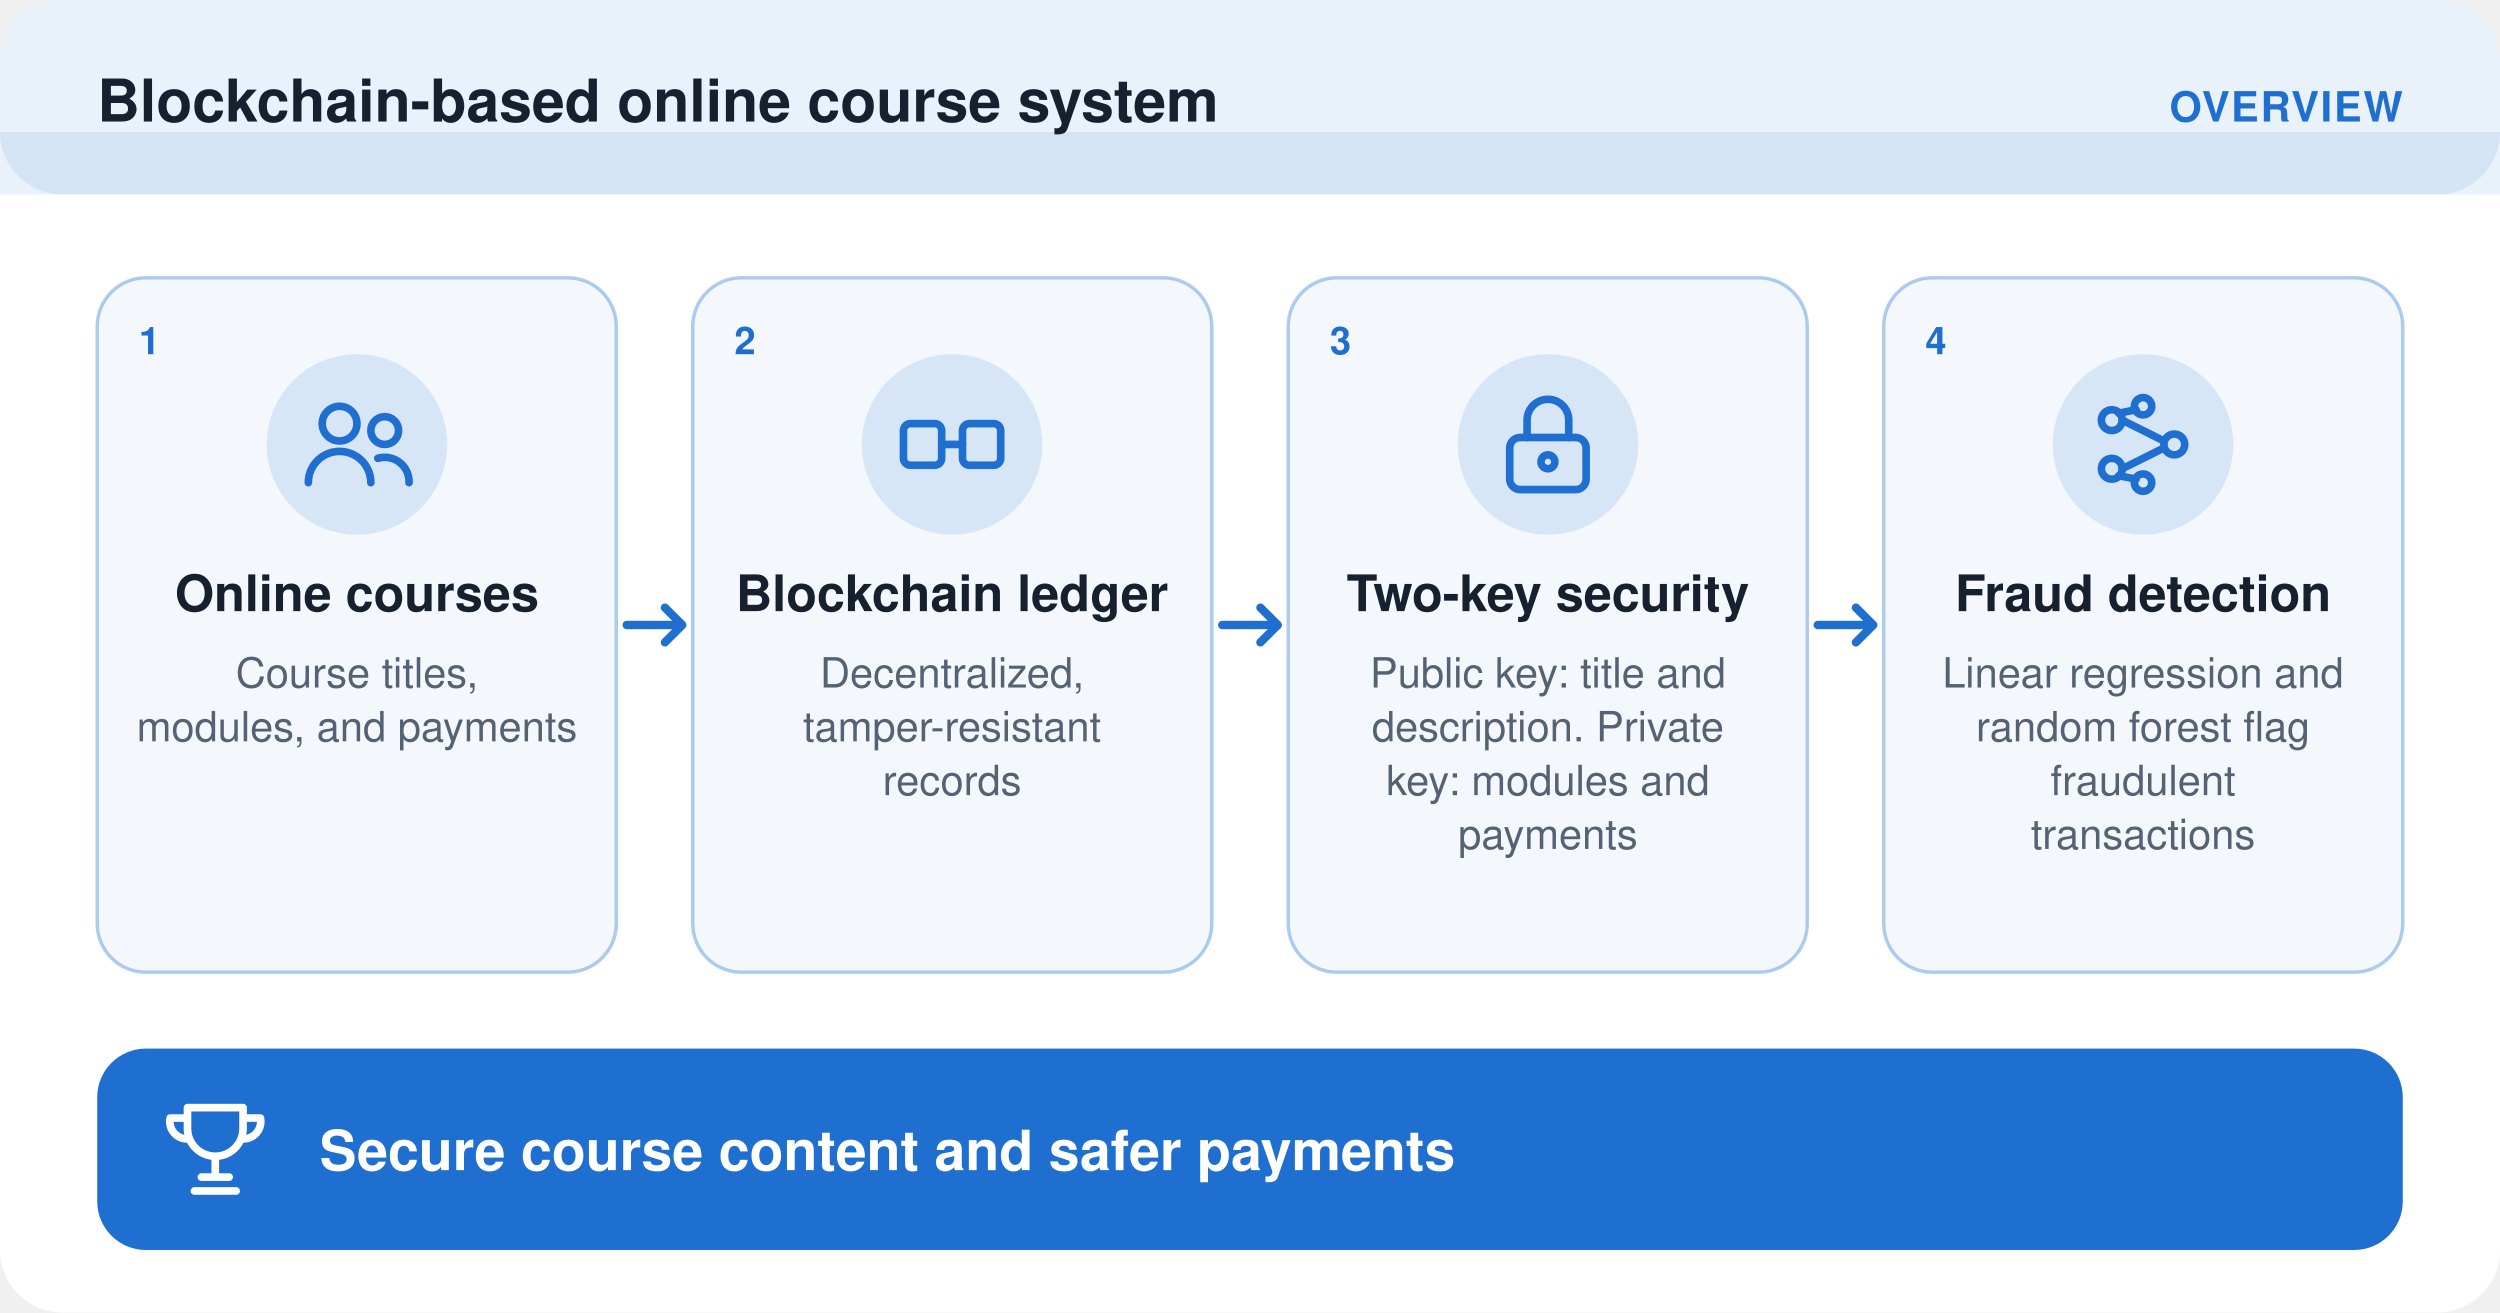
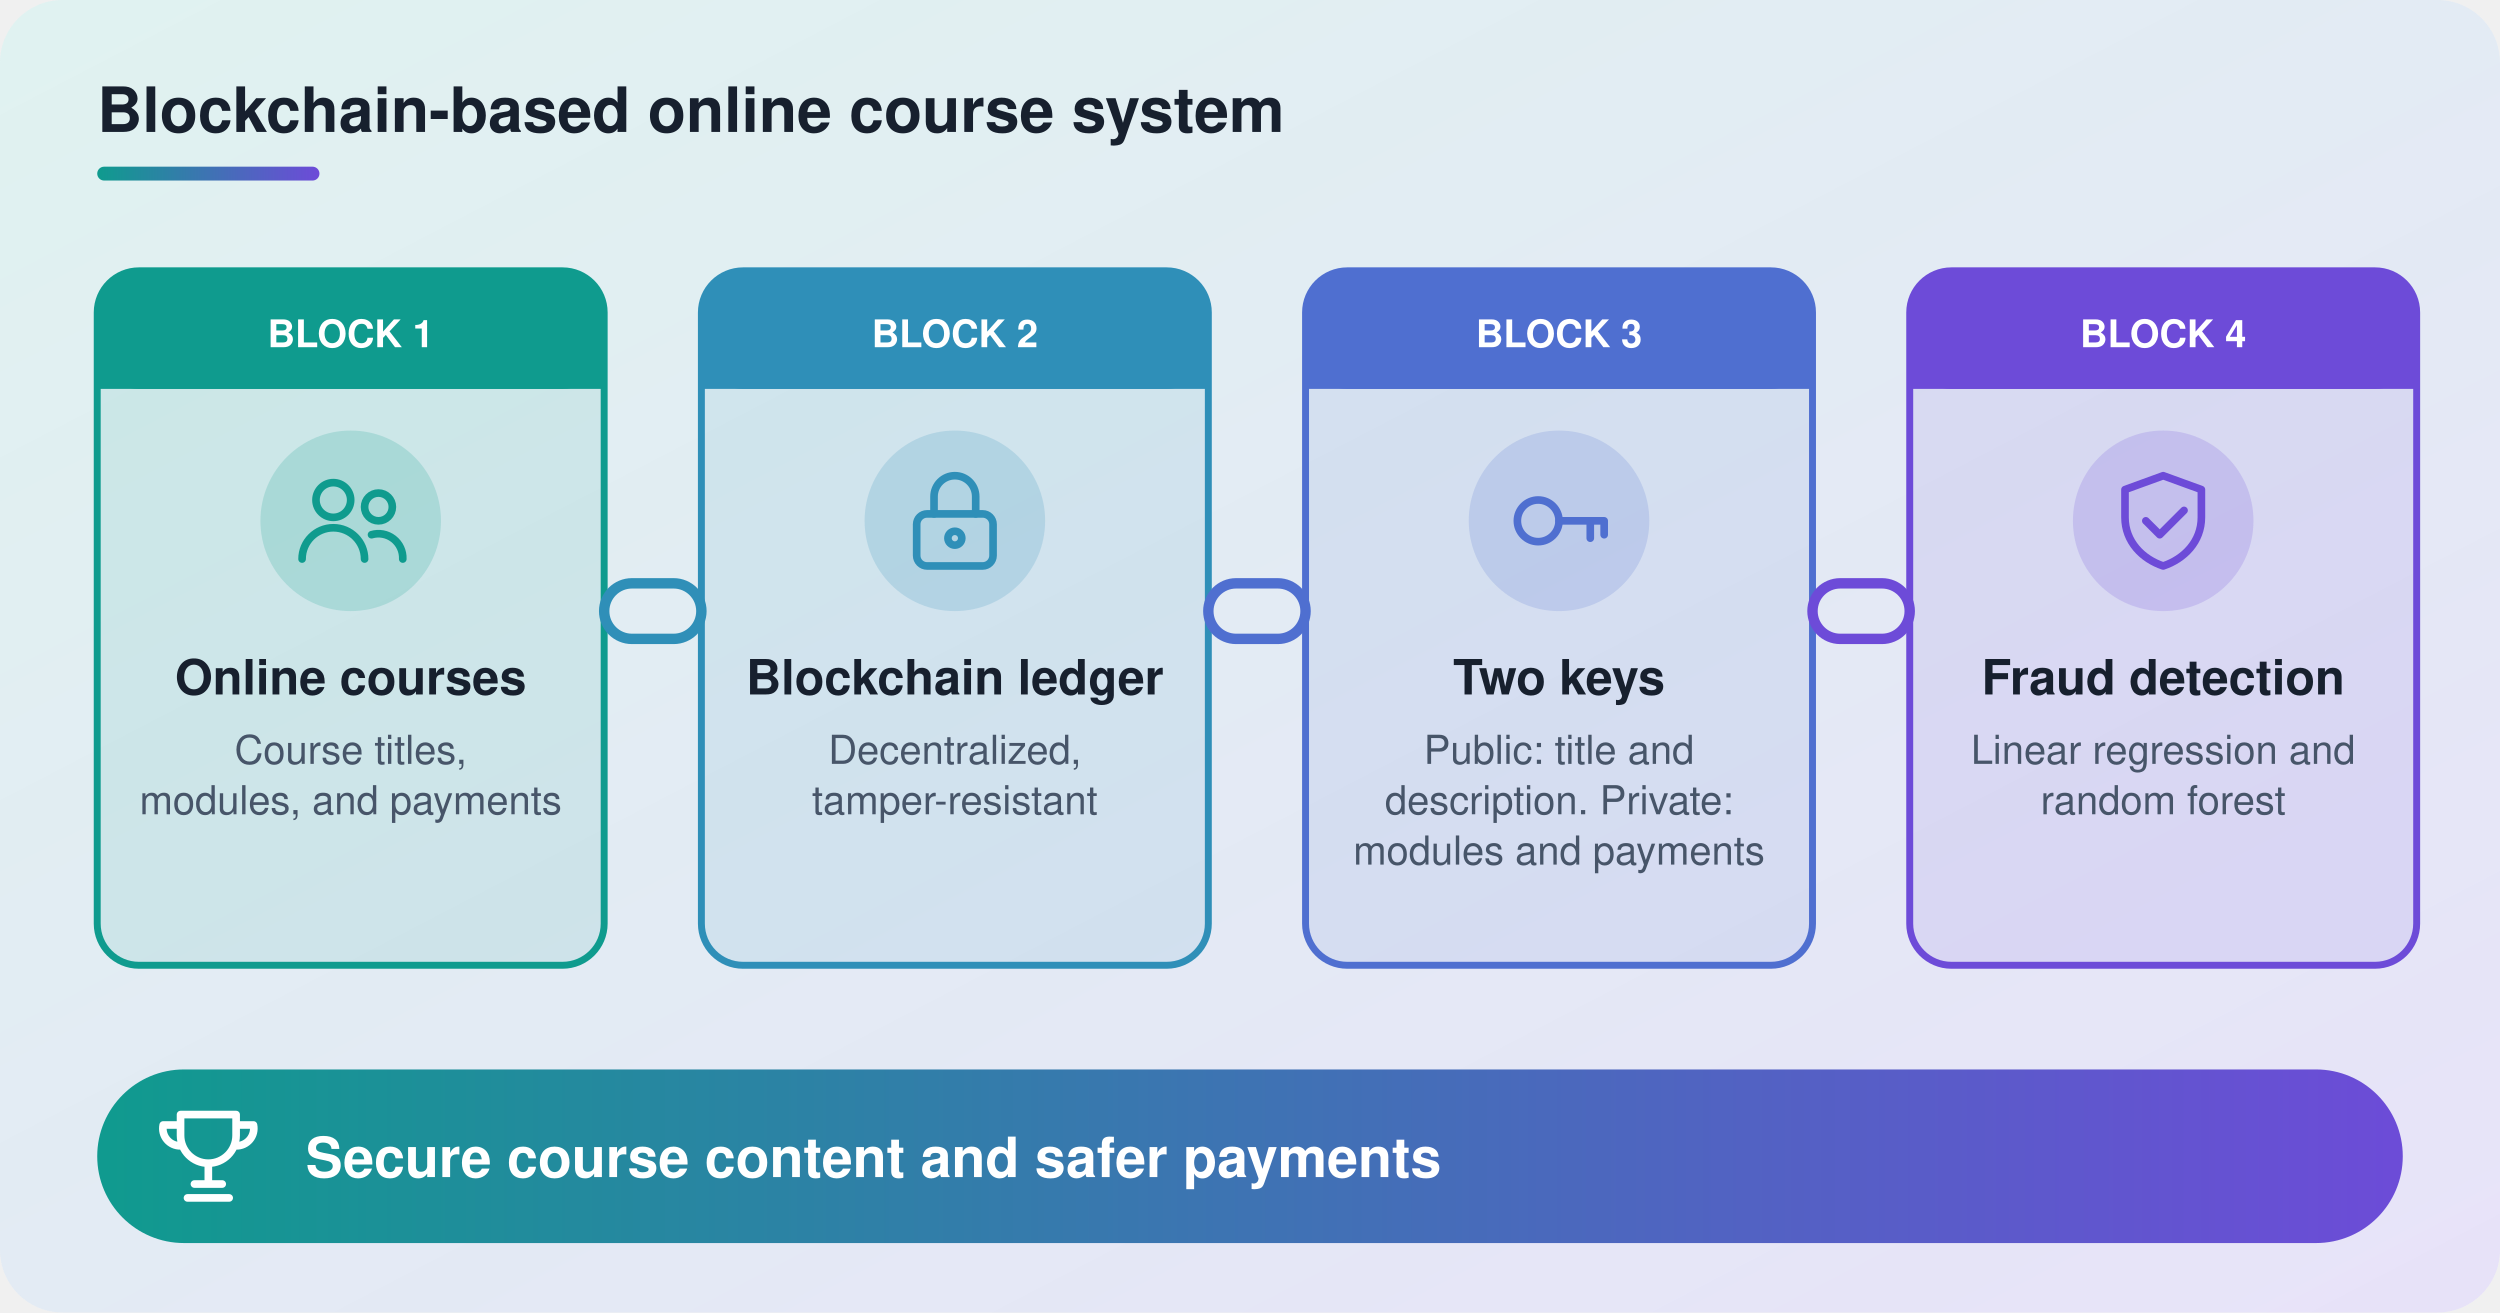
<svg xmlns="http://www.w3.org/2000/svg" viewBox="0 0 720 378" font-family="IBM Plex Sans, Helvetica, Arial, sans-serif">
-   <rect width="720" height="378" rx="18" fill="#ffffff" />
-   <rect width="720" height="56" rx="18" fill="#1e6fd0" fill-opacity="0.10" />
-   <rect y="38" width="720" height="18" fill="#1e6fd0" fill-opacity="0.10" />
-   <text x="28" y="35" font-size="17" font-weight="700" fill="#17202e">Blockchain-based online course system</text>
-   <text x="692" y="35" font-size="12" font-weight="700" fill="#1e6fd0" text-anchor="end" letter-spacing="0.5">OVERVIEW</text>
-   <rect x="28.0" y="80" width="149.5" height="200" rx="14" fill="#1e6fd0" fill-opacity="0.05" stroke="#1e6fd0" stroke-opacity="0.35" />
-   <text x="40.0" y="102" font-size="11" font-weight="700" fill="#1e6fd0">1</text>
-   <circle cx="102.8" cy="128" r="26" fill="#1e6fd0" fill-opacity="0.13" />
-   <g transform="translate(102.8,128)" fill="none" stroke="#1e6fd0" stroke-width="2.2" stroke-linecap="round" stroke-linejoin="round">
+   <defs>
+     <linearGradient id="bg" x1="0" y1="0" x2="1" y2="1">
+       <stop offset="0" stop-color="#0f9b8e" stop-opacity="0.13" />
+       <stop offset="1" stop-color="#6d4bd8" stop-opacity="0.16" />
+     </linearGradient>
+     <linearGradient id="g" x1="0" y1="0" x2="1" y2="0">
+       <stop offset="0" stop-color="#0f9b8e" />
+       <stop offset="1" stop-color="#6d4bd8" />
+     </linearGradient>
+   </defs>
+   <rect width="720" height="378" rx="18" fill="#fff" />
+   <rect width="720" height="378" rx="18" fill="url(#bg)" />
+   <text x="28.0" y="38.0" font-size="18" font-weight="700" fill="#17202e" text-anchor="start">Blockchain-based online course system</text>
+   <rect x="28" y="48" width="64" height="4" rx="2" fill="url(#g)" />
+   <rect x="28" y="78" width="146" height="200" rx="12" fill="#0f9b8e" fill-opacity="0.10" stroke="#0f9b8e" stroke-width="2" />
+   <rect x="28" y="78" width="146" height="34" rx="12" fill="#0f9b8e" />
+   <rect x="28" y="100" width="146" height="12" fill="#0f9b8e" />
+   <text x="101.0" y="100.0" font-size="11" font-weight="700" fill="#fff" text-anchor="middle">BLOCK 1</text>
+   <circle cx="101" cy="150" r="26" fill="#0f9b8e" fill-opacity="0.18" />
+   <g transform="translate(101.0,150.0) scale(1.0)" fill="none" stroke="#0f9b8e" stroke-width="2.2" stroke-linecap="round" stroke-linejoin="round">
    <circle cx="-5" cy="-6" r="5" />
    <path d="M-14 11a9 9 0 0 1 18 0" />
    <circle cx="8" cy="-4" r="4" />
    <path d="M6 4a7 7 0 0 1 9 7" />
  </g>
-   <text x="102.8" y="176" font-size="14.5" font-weight="700" fill="#17202e" text-anchor="middle">Online courses</text>
-   <text x="102.8" y="198" font-size="12" fill="#556274" text-anchor="middle">Course titles,</text>
-   <text x="102.8" y="213.5" font-size="12" fill="#556274" text-anchor="middle">modules, and payments</text>
-   <path d="M180.5 180.0 h14" stroke="#1e6fd0" stroke-width="2.4" stroke-linecap="round" />
-   <path d="M191.5 175.0 l5 5 -5 5" fill="none" stroke="#1e6fd0" stroke-width="2.4" stroke-linecap="round" stroke-linejoin="round" />
-   <rect x="199.5" y="80" width="149.5" height="200" rx="14" fill="#1e6fd0" fill-opacity="0.05" stroke="#1e6fd0" stroke-opacity="0.35" />
-   <text x="211.5" y="102" font-size="11" font-weight="700" fill="#1e6fd0">2</text>
-   <circle cx="274.2" cy="128" r="26" fill="#1e6fd0" fill-opacity="0.13" />
-   <g transform="translate(274.2,128)" fill="none" stroke="#1e6fd0" stroke-width="2.2" stroke-linecap="round" stroke-linejoin="round">
-     <rect x="-14" y="-6" width="11" height="12" rx="2" />
-     <rect x="3" y="-6" width="11" height="12" rx="2" />
-     <path d="M-3 0h6" />
-   </g>
-   <text x="274.2" y="176" font-size="14.5" font-weight="700" fill="#17202e" text-anchor="middle">Blockchain ledger</text>
-   <text x="274.2" y="198" font-size="12" fill="#556274" text-anchor="middle">Decentralized,</text>
-   <text x="274.2" y="213.5" font-size="12" fill="#556274" text-anchor="middle">tamper-resistant</text>
-   <text x="274.2" y="229.0" font-size="12" fill="#556274" text-anchor="middle">records</text>
-   <path d="M352.0 180.0 h14" stroke="#1e6fd0" stroke-width="2.4" stroke-linecap="round" />
-   <path d="M363.0 175.0 l5 5 -5 5" fill="none" stroke="#1e6fd0" stroke-width="2.4" stroke-linecap="round" stroke-linejoin="round" />
-   <rect x="371.0" y="80" width="149.5" height="200" rx="14" fill="#1e6fd0" fill-opacity="0.05" stroke="#1e6fd0" stroke-opacity="0.35" />
-   <text x="383.0" y="102" font-size="11" font-weight="700" fill="#1e6fd0">3</text>
-   <circle cx="445.8" cy="128" r="26" fill="#1e6fd0" fill-opacity="0.13" />
-   <g transform="translate(445.8,128)" fill="none" stroke="#1e6fd0" stroke-width="2.2" stroke-linecap="round" stroke-linejoin="round">
+   <text x="101.0" y="200.0" font-size="14" font-weight="700" fill="#17202e" text-anchor="middle">Online courses</text>
+   <text x="101.0" y="220.0" font-size="11.5" font-weight="400" fill="#475569" text-anchor="middle">Course titles,</text>
+   <text x="101.0" y="234.5" font-size="11.5" font-weight="400" fill="#475569" text-anchor="middle">modules, and payments</text>
+   <rect x="174" y="168" width="28" height="16" rx="8" fill="none" stroke="#2f8fb8" stroke-width="3" />
+   <rect x="202" y="78" width="146" height="200" rx="12" fill="#2f8fb8" fill-opacity="0.10" stroke="#2f8fb8" stroke-width="2" />
+   <rect x="202" y="78" width="146" height="34" rx="12" fill="#2f8fb8" />
+   <rect x="202" y="100" width="146" height="12" fill="#2f8fb8" />
+   <text x="275.0" y="100.0" font-size="11" font-weight="700" fill="#fff" text-anchor="middle">BLOCK 2</text>
+   <circle cx="275" cy="150" r="26" fill="#2f8fb8" fill-opacity="0.18" />
+   <g transform="translate(275.0,150.0) scale(1.0)" fill="none" stroke="#2f8fb8" stroke-width="2.2" stroke-linecap="round" stroke-linejoin="round">
    <rect x="-11" y="-2" width="22" height="15" rx="3" />
    <path d="M-6 -2v-5a6 6 0 0 1 12 0v5" />
    <circle cx="0" cy="5" r="2" />
  </g>
-   <text x="445.8" y="176" font-size="14.5" font-weight="700" fill="#17202e" text-anchor="middle">Two-key security</text>
-   <text x="445.8" y="198" font-size="12" fill="#556274" text-anchor="middle">Public key: title and</text>
-   <text x="445.8" y="213.5" font-size="12" fill="#556274" text-anchor="middle">description. Private</text>
-   <text x="445.8" y="229.0" font-size="12" fill="#556274" text-anchor="middle">key: modules and</text>
-   <text x="445.8" y="244.5" font-size="12" fill="#556274" text-anchor="middle">payments</text>
-   <path d="M523.5 180.0 h14" stroke="#1e6fd0" stroke-width="2.4" stroke-linecap="round" />
-   <path d="M534.5 175.0 l5 5 -5 5" fill="none" stroke="#1e6fd0" stroke-width="2.4" stroke-linecap="round" stroke-linejoin="round" />
-   <rect x="542.5" y="80" width="149.5" height="200" rx="14" fill="#1e6fd0" fill-opacity="0.05" stroke="#1e6fd0" stroke-opacity="0.35" />
-   <text x="554.5" y="102" font-size="11" font-weight="700" fill="#1e6fd0">4</text>
-   <circle cx="617.2" cy="128" r="26" fill="#1e6fd0" fill-opacity="0.13" />
-   <g transform="translate(617.2,128)" fill="none" stroke="#1e6fd0" stroke-width="2.2" stroke-linecap="round" stroke-linejoin="round">
-     <circle cx="-9" cy="-7" r="3" />
-     <circle cx="-9" cy="7" r="3" />
-     <circle cx="9" cy="0" r="3" />
-     <circle cx="0" cy="-11" r="2.5" />
-     <circle cx="0" cy="11" r="2.5" />
-     <path d="M-6 -7l12 6M-6 7l12-6M-7 -9l5-1M-7 9l5 1" />
+   <text x="275.0" y="200.0" font-size="14" font-weight="700" fill="#17202e" text-anchor="middle">Blockchain ledger</text>
+   <text x="275.0" y="220.0" font-size="11.5" font-weight="400" fill="#475569" text-anchor="middle">Decentralized,</text>
+   <text x="275.0" y="234.5" font-size="11.5" font-weight="400" fill="#475569" text-anchor="middle">tamper-resistant</text>
+   <rect x="348" y="168" width="28" height="16" rx="8" fill="none" stroke="#4f6fd0" stroke-width="3" />
+   <rect x="376" y="78" width="146" height="200" rx="12" fill="#4f6fd0" fill-opacity="0.10" stroke="#4f6fd0" stroke-width="2" />
+   <rect x="376" y="78" width="146" height="34" rx="12" fill="#4f6fd0" />
+   <rect x="376" y="100" width="146" height="12" fill="#4f6fd0" />
+   <text x="449.0" y="100.0" font-size="11" font-weight="700" fill="#fff" text-anchor="middle">BLOCK 3</text>
+   <circle cx="449" cy="150" r="26" fill="#4f6fd0" fill-opacity="0.18" />
+   <g transform="translate(449.0,150.0) scale(1.0)" fill="none" stroke="#4f6fd0" stroke-width="2.2" stroke-linecap="round" stroke-linejoin="round">
+     <circle cx="-6" cy="0" r="6" />
+     <path d="M0 0h13M9 0v5M13 0v4" />
  </g>
-   <text x="617.2" y="176" font-size="14.5" font-weight="700" fill="#17202e" text-anchor="middle">Fraud detection</text>
-   <text x="617.2" y="198" font-size="12" fill="#556274" text-anchor="middle">Linear regression and</text>
-   <text x="617.2" y="213.5" font-size="12" fill="#556274" text-anchor="middle">random forest flag</text>
-   <text x="617.2" y="229.0" font-size="12" fill="#556274" text-anchor="middle">fraudulent</text>
-   <text x="617.2" y="244.5" font-size="12" fill="#556274" text-anchor="middle">transactions</text>
-   <rect x="28" y="302" width="664" height="58" rx="14" fill="#1e6fd0" />
-   <g transform="translate(62,331)" fill="none" stroke="#fff" stroke-width="2.2" stroke-linecap="round" stroke-linejoin="round">
+   <text x="449.0" y="200.0" font-size="14" font-weight="700" fill="#17202e" text-anchor="middle">Two keys</text>
+   <text x="449.0" y="220.0" font-size="11.5" font-weight="400" fill="#475569" text-anchor="middle">Public: title and</text>
+   <text x="449.0" y="234.5" font-size="11.5" font-weight="400" fill="#475569" text-anchor="middle">description. Private:</text>
+   <text x="449.0" y="249.0" font-size="11.5" font-weight="400" fill="#475569" text-anchor="middle">modules and payments</text>
+   <rect x="522" y="168" width="28" height="16" rx="8" fill="none" stroke="#6d4bd8" stroke-width="3" />
+   <rect x="550" y="78" width="146" height="200" rx="12" fill="#6d4bd8" fill-opacity="0.10" stroke="#6d4bd8" stroke-width="2" />
+   <rect x="550" y="78" width="146" height="34" rx="12" fill="#6d4bd8" />
+   <rect x="550" y="100" width="146" height="12" fill="#6d4bd8" />
+   <text x="623.0" y="100.0" font-size="11" font-weight="700" fill="#fff" text-anchor="middle">BLOCK 4</text>
+   <circle cx="623" cy="150" r="26" fill="#6d4bd8" fill-opacity="0.18" />
+   <g transform="translate(623.0,150.0) scale(1.0)" fill="none" stroke="#6d4bd8" stroke-width="2.2" stroke-linecap="round" stroke-linejoin="round">
+     <path d="M0 -13l11 4v8c0 7-5 12-11 14-6-2-11-7-11-14v-8z" />
+     <path d="M-5 0l4 4 7-7" />
+   </g>
+   <text x="623.0" y="200.0" font-size="14" font-weight="700" fill="#17202e" text-anchor="middle">Fraud detection</text>
+   <text x="623.0" y="220.0" font-size="11.5" font-weight="400" fill="#475569" text-anchor="middle">Linear regression and</text>
+   <text x="623.0" y="234.5" font-size="11.5" font-weight="400" fill="#475569" text-anchor="middle">random forest</text>
+   <rect x="28" y="308" width="664" height="50" rx="25" fill="url(#g)" />
+   <g transform="translate(60.0,333.0) scale(1.0)" fill="none" stroke="#fff" stroke-width="2.2" stroke-linecap="round" stroke-linejoin="round">
    <path d="M-8 -12h16v6a8 8 0 0 1-16 0zM-8 -9h-5a5 5 0 0 0 5 6M8 -9h5a5 5 0 0 1-5 6M0 2v6M-6 12h12M-4 8h8" />
  </g>
-   <text x="92" y="337" font-size="16" font-weight="700" fill="#ffffff">Secure course content and safer payments</text>
+   <text x="88.0" y="339.0" font-size="16" font-weight="700" fill="#fff" text-anchor="start">Secure course content and safer payments</text>
</svg>
